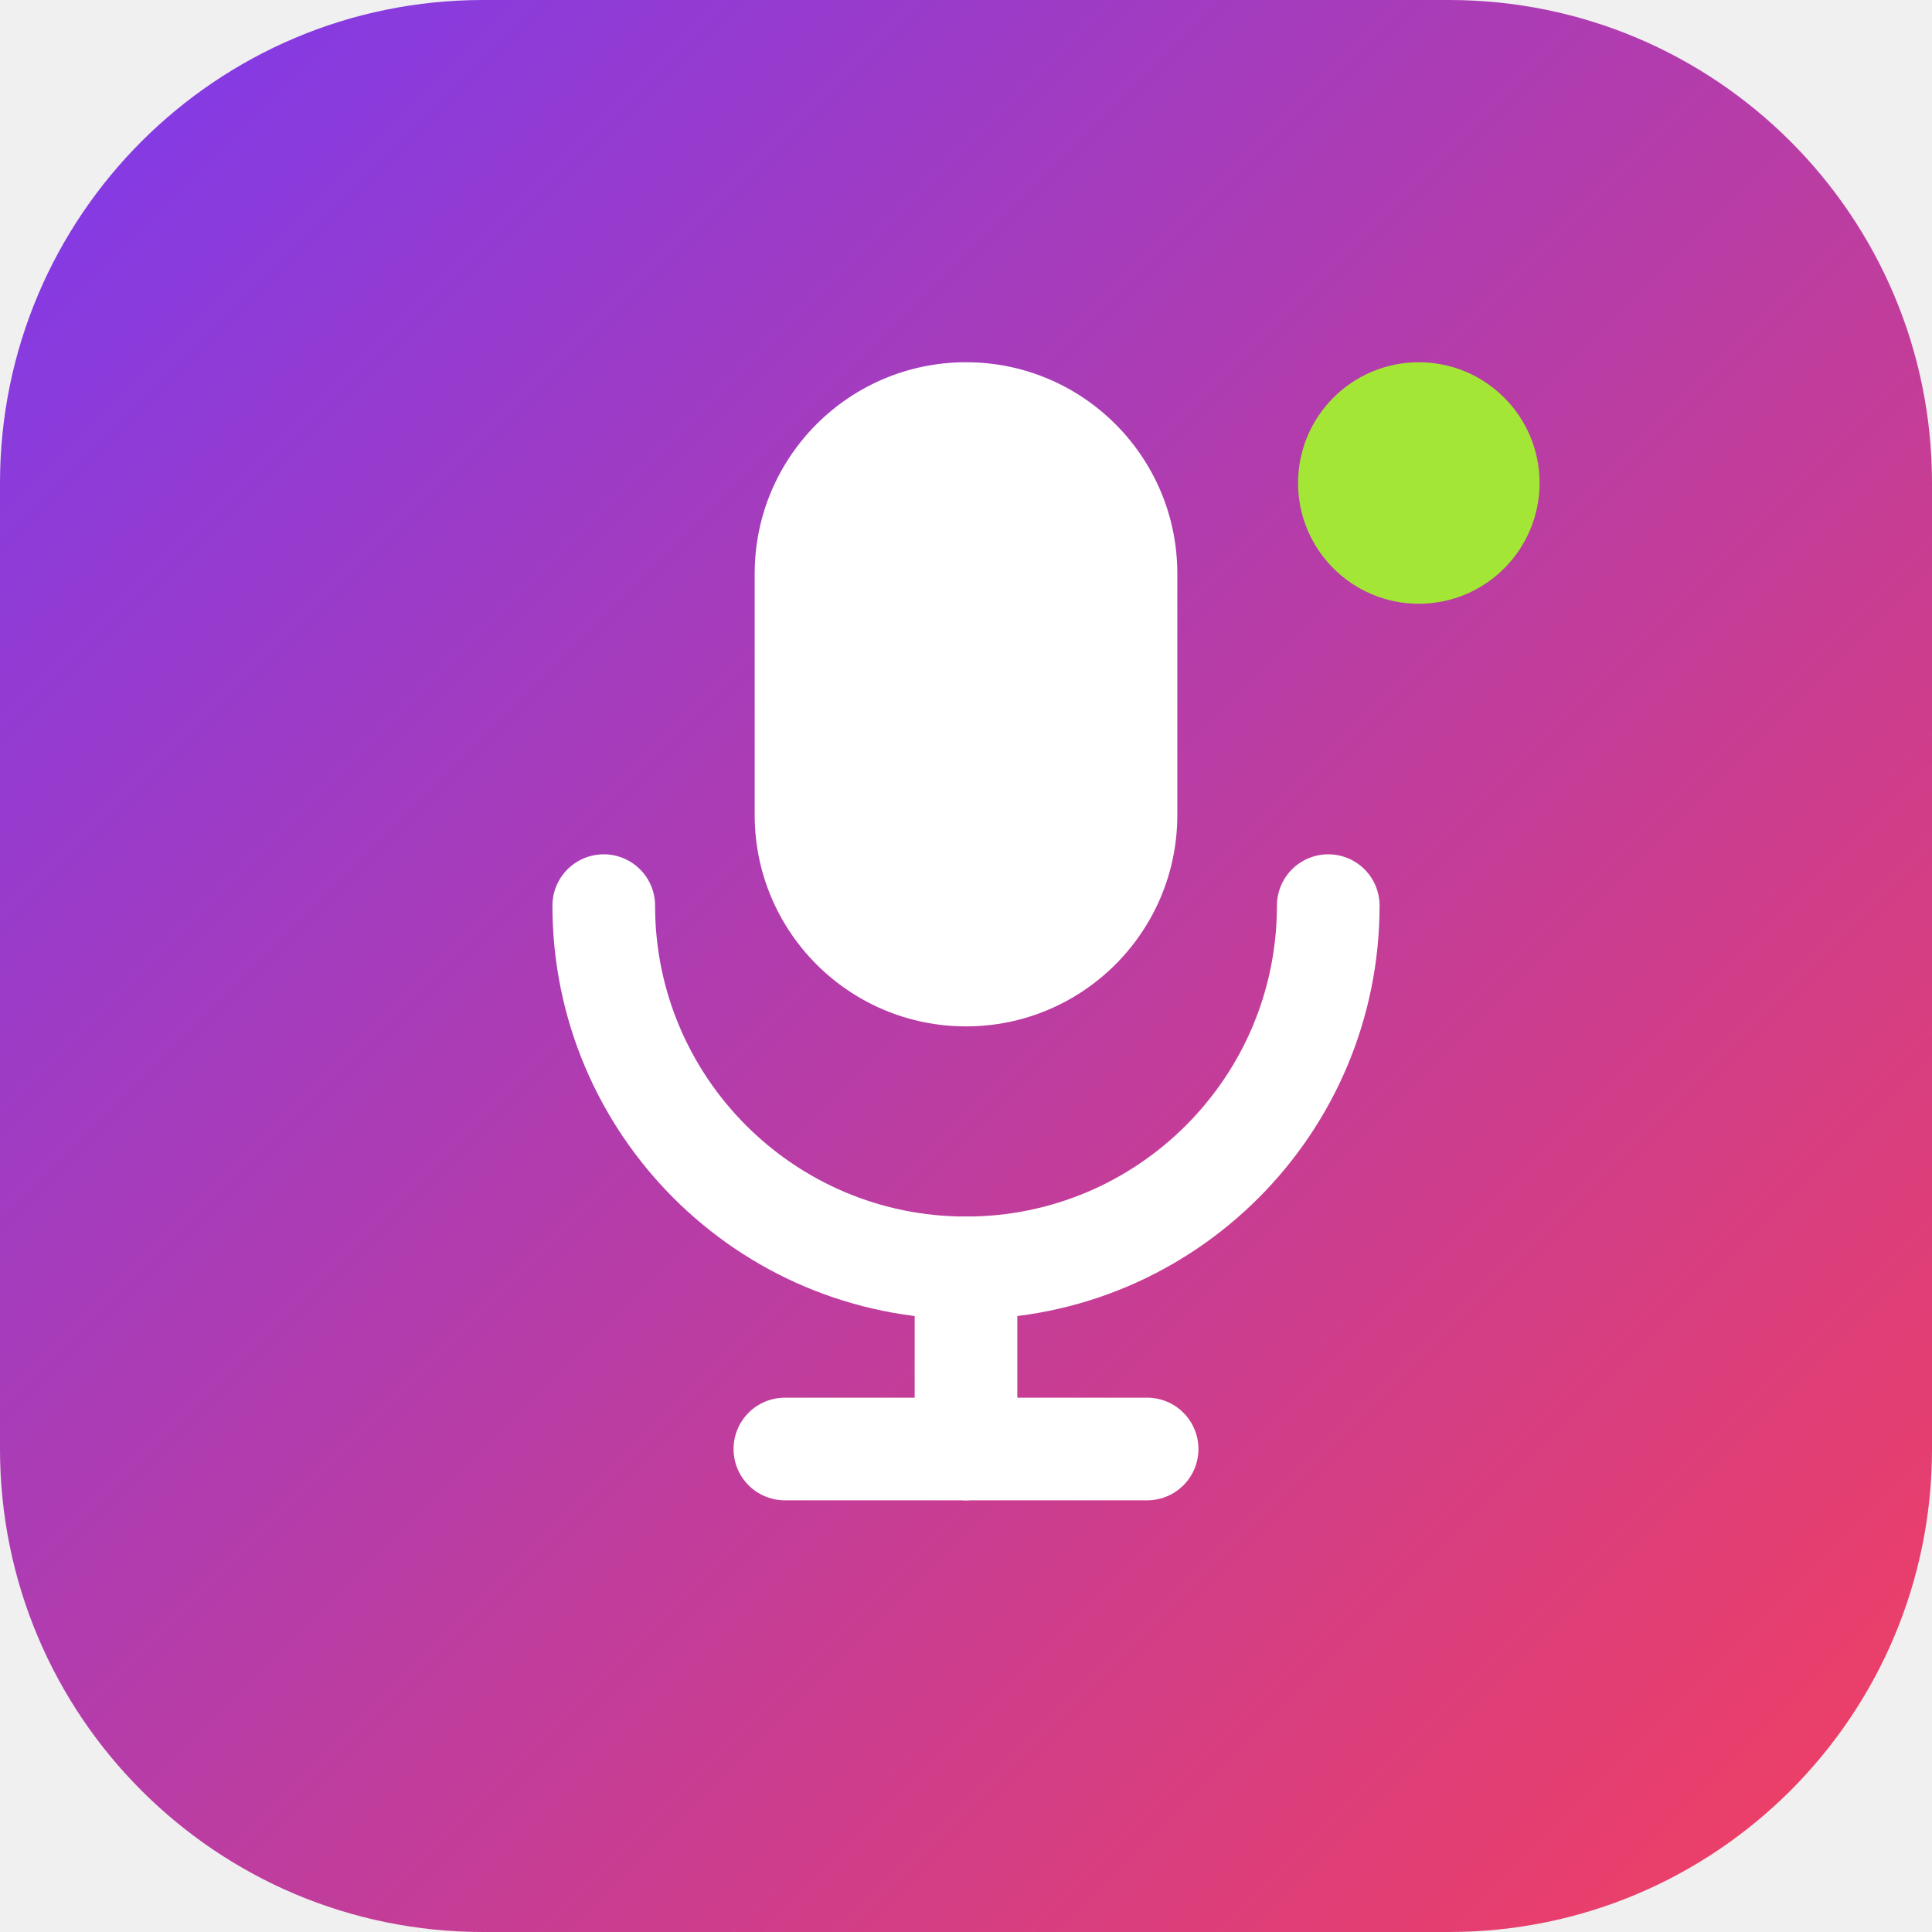
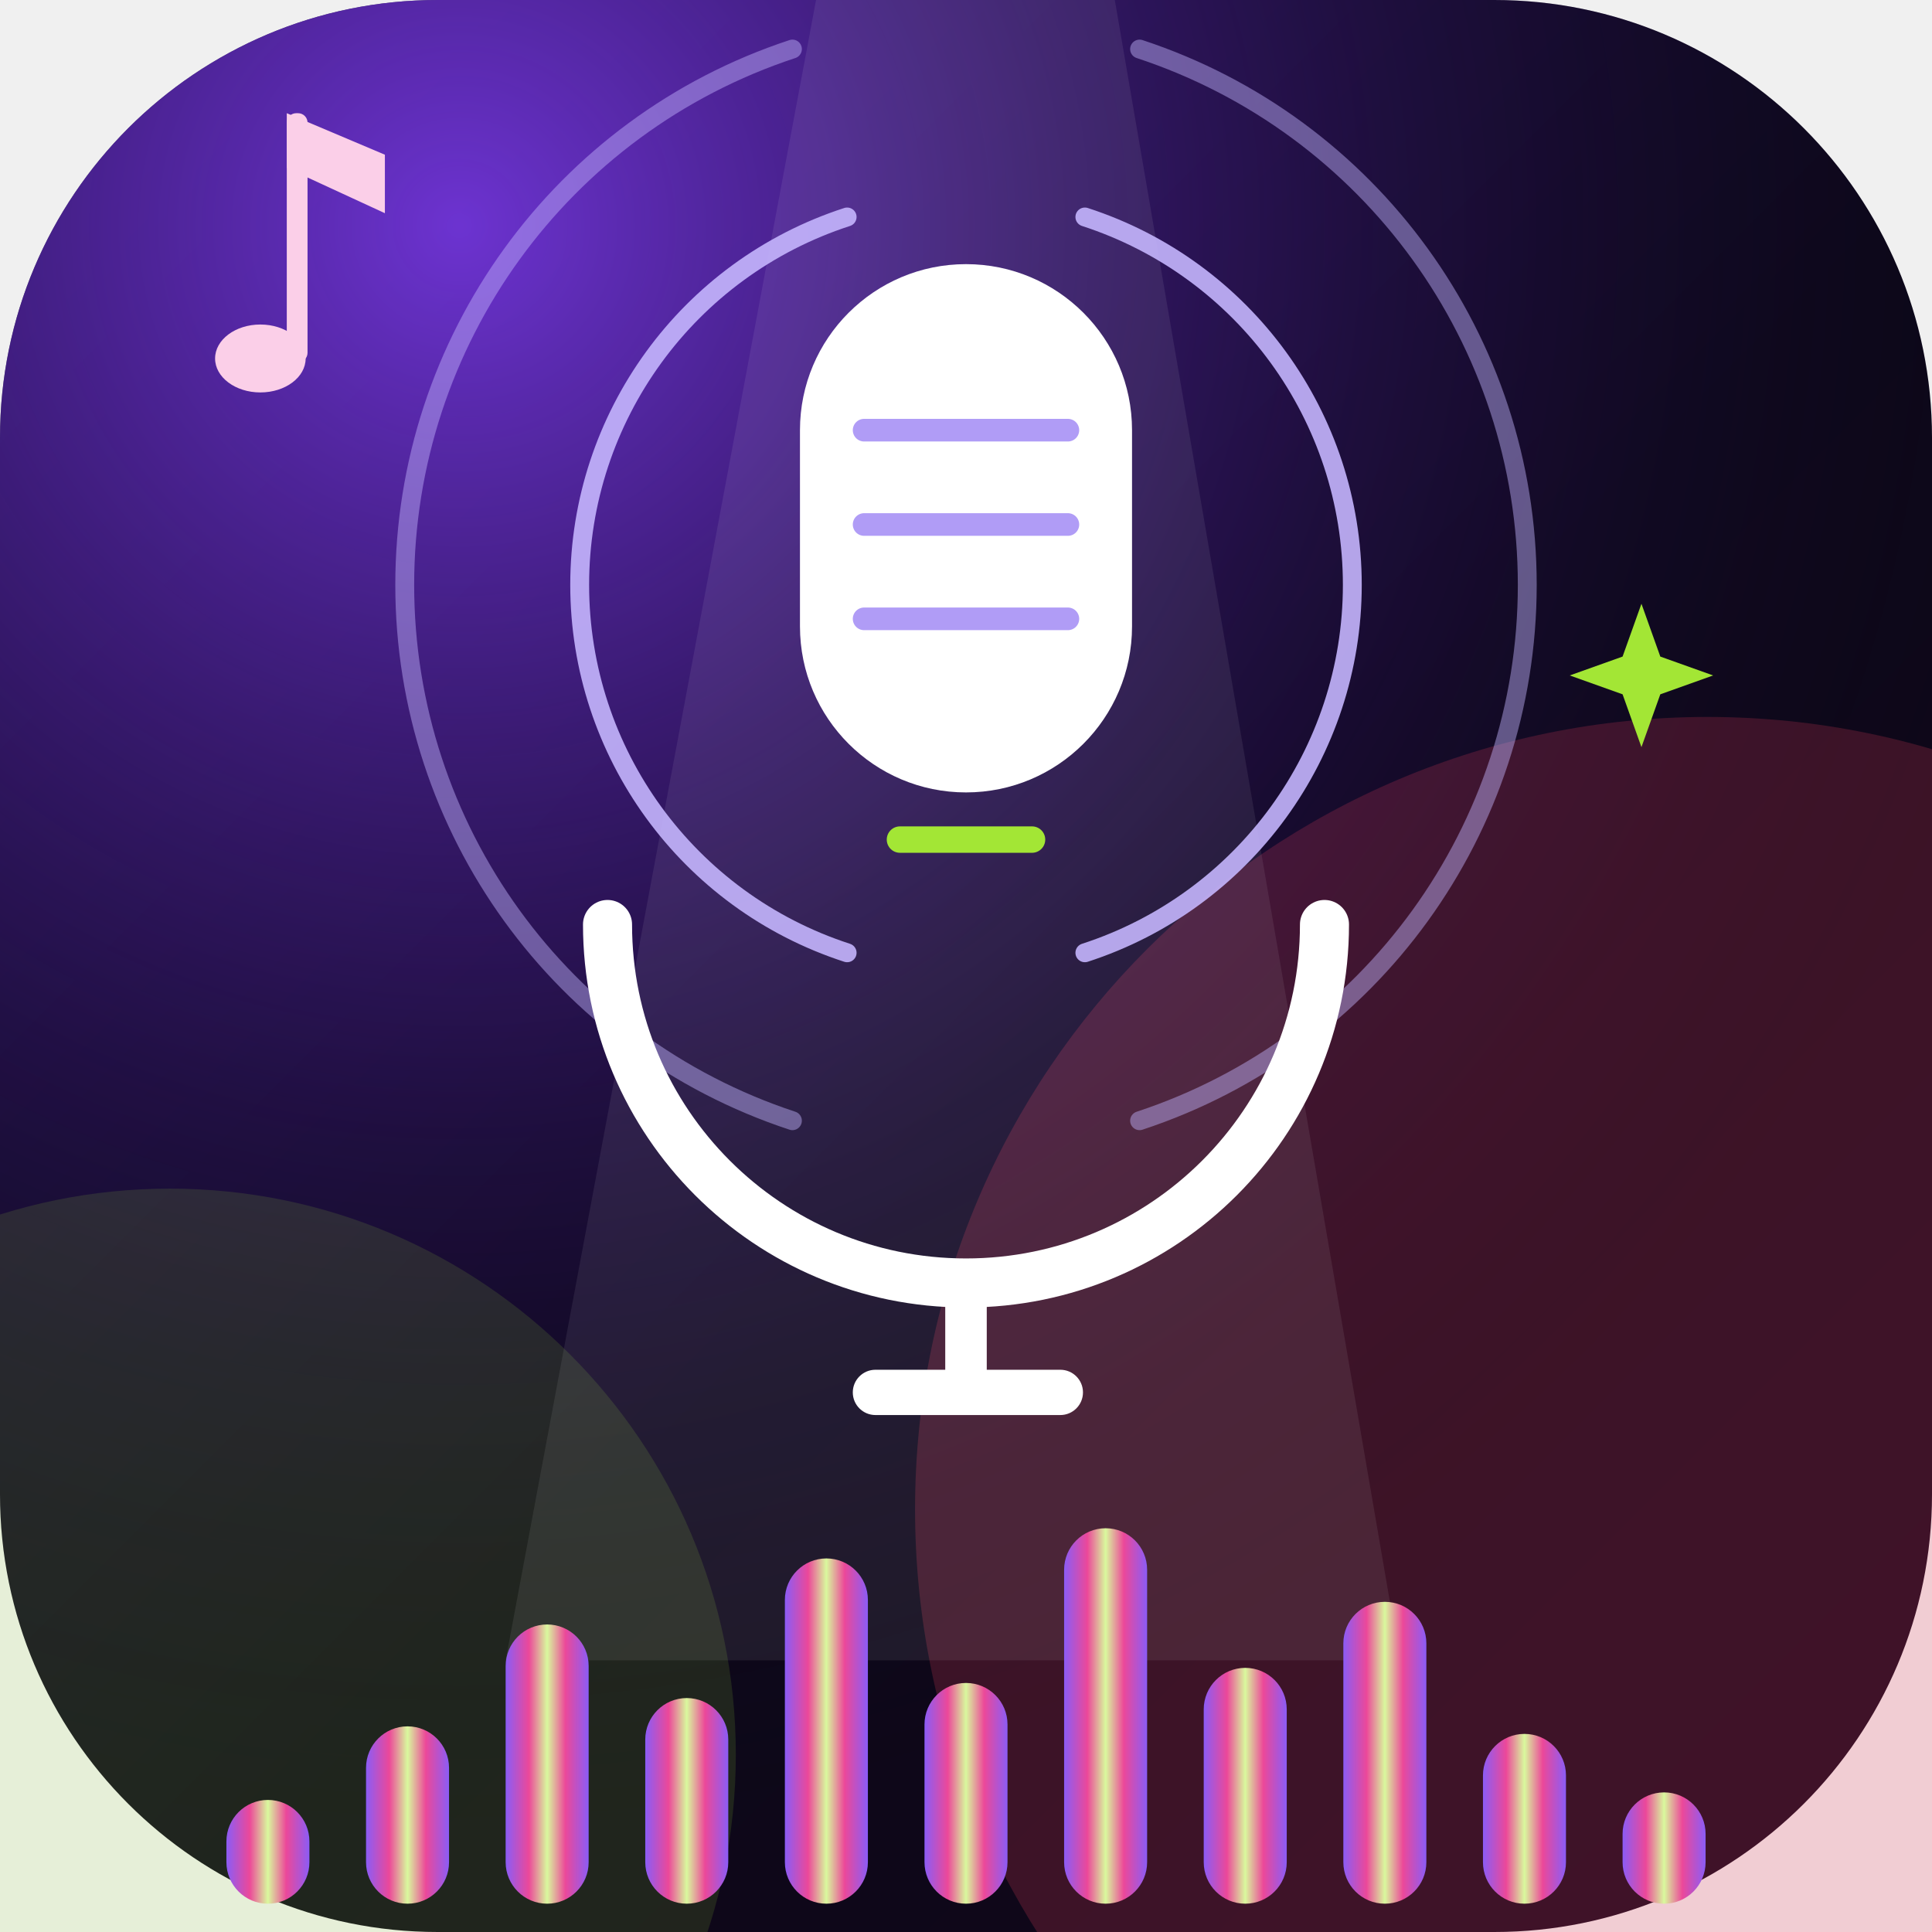
- <svg xmlns="http://www.w3.org/2000/svg" viewBox="0 0 64 64">
+ <svg xmlns="http://www.w3.org/2000/svg" viewBox="0 0 1024 1024">
  <defs>
-     <linearGradient id="g" x1="0" y1="0" x2="1" y2="1">
-       <stop offset="0" stop-color="#7c3aed" />
-       <stop offset="1" stop-color="#f43f5e" />
+     <linearGradient id="bg" x1="0" y1="0" x2="1" y2="1">
+       <stop offset="0" stop-color="#1a0f3c" />
+       <stop offset="0.55" stop-color="#0c0819" />
+       <stop offset="1" stop-color="#12061a" />
+     </linearGradient>
+     <radialGradient id="tile" cx="0.24" cy="0.12" r="0.85">
+       <stop offset="0" stop-color="#7c3aed" stop-opacity="0.85" />
+       <stop offset="0.55" stop-color="#4c1d95" stop-opacity="0.25" />
+       <stop offset="1" stop-color="#000" stop-opacity="0" />
+     </radialGradient>
+     <linearGradient id="bars" x1="0" y1="0" x2="1" y2="0">
+       <stop offset="0" stop-color="#8b5cf6" />
+       <stop offset="0.28" stop-color="#ec4899" />
+       <stop offset="0.5" stop-color="#d9f99d" />
+       <stop offset="0.72" stop-color="#ec4899" />
+       <stop offset="1" stop-color="#8b5cf6" />
    </linearGradient>
  </defs>
-   <rect width="64" height="64" rx="16" fill="url(#g)" />
-   <rect x="25" y="12" width="14" height="22" rx="7" fill="#fff" />
-   <path d="M20 30a12 12 0 0 0 24 0" stroke="#fff" stroke-width="3.4" fill="none" stroke-linecap="round" />
-   <line x1="32" y1="42" x2="32" y2="48" stroke="#fff" stroke-width="3.4" stroke-linecap="round" />
-   <line x1="26" y1="48" x2="38" y2="48" stroke="#fff" stroke-width="3.4" stroke-linecap="round" />
-   <circle cx="47" cy="16" r="4" fill="#a3e635" />
+   <rect width="1024" height="1024" rx="232" fill="url(#bg)" />
+   <rect width="1024" height="1024" rx="232" fill="url(#tile)" />
+   <circle cx="905" cy="800" r="420" fill="#f43f5e" opacity="0.2" />
+   <circle cx="90" cy="930" r="300" fill="#a3e635" opacity="0.13" />
+   <path d="M440 -40 L584 -40 L742 880 L268 880 Z" fill="#fff" opacity="0.075" />
+   <g stroke="#c4b5fd" stroke-width="10" stroke-linecap="round" fill="none" opacity="0.9">
+     <path d="M575 115 A205 205 0 0 1 575 505" />
+     <path d="M449 505 A205 205 0 0 1 449 115" />
+     <path d="M604 26 A299 299 0 0 1 604 594" opacity="0.5" />
+     <path d="M420 594 A299 299 0 0 1 420 26" opacity="0.5" />
+   </g>
+   <rect x="424" y="140" width="176" height="280" rx="88" fill="#fff" />
+   <g stroke="#b09cf6" stroke-width="12" stroke-linecap="round">
+     <line x1="458" y1="228" x2="566" y2="228" />
+     <line x1="458" y1="278" x2="566" y2="278" />
+     <line x1="458" y1="328" x2="566" y2="328" />
+   </g>
+   <path d="M322 490 A190 190 0 0 0 702 490" stroke="#fff" stroke-width="26" stroke-linecap="round" fill="none" />
+   <path d="M501 680h22v50h-22z" fill="#fff" />
+   <rect x="452" y="726" width="122" height="24" rx="12" fill="#fff" />
+   <rect x="470" y="438" width="84" height="14" rx="7" fill="#a3e635" />
+   <g fill="url(#bars)">
+     <rect x="120" y="954" width="44" height="55" rx="22" />
+     <rect x="194" y="915" width="44" height="94" rx="22" />
+     <rect x="268" y="861" width="44" height="148" rx="22" />
+     <rect x="342" y="900" width="44" height="109" rx="22" />
+     <rect x="416" y="826" width="44" height="183" rx="22" />
+     <rect x="490" y="892" width="44" height="117" rx="22" />
+     <rect x="564" y="810" width="44" height="199" rx="22" />
+     <rect x="638" y="884" width="44" height="125" rx="22" />
+     <rect x="712" y="849" width="44" height="160" rx="22" />
+     <rect x="786" y="919" width="44" height="90" rx="22" />
+     <rect x="860" y="950" width="44" height="59" rx="22" />
+   </g>
+   <g fill="#fbcfe8">
+     <ellipse cx="138" cy="190" rx="24" ry="18" />
+     <rect x="152" y="60" width="11" height="132" rx="5" />
+     <path d="M152 60l52 22v31l-52-24z" />
+   </g>
+   <path d="M870 320l10 28 28 10-28 10-10 28-10-28-28-10 28-10z" fill="#a3e635" />
</svg>
